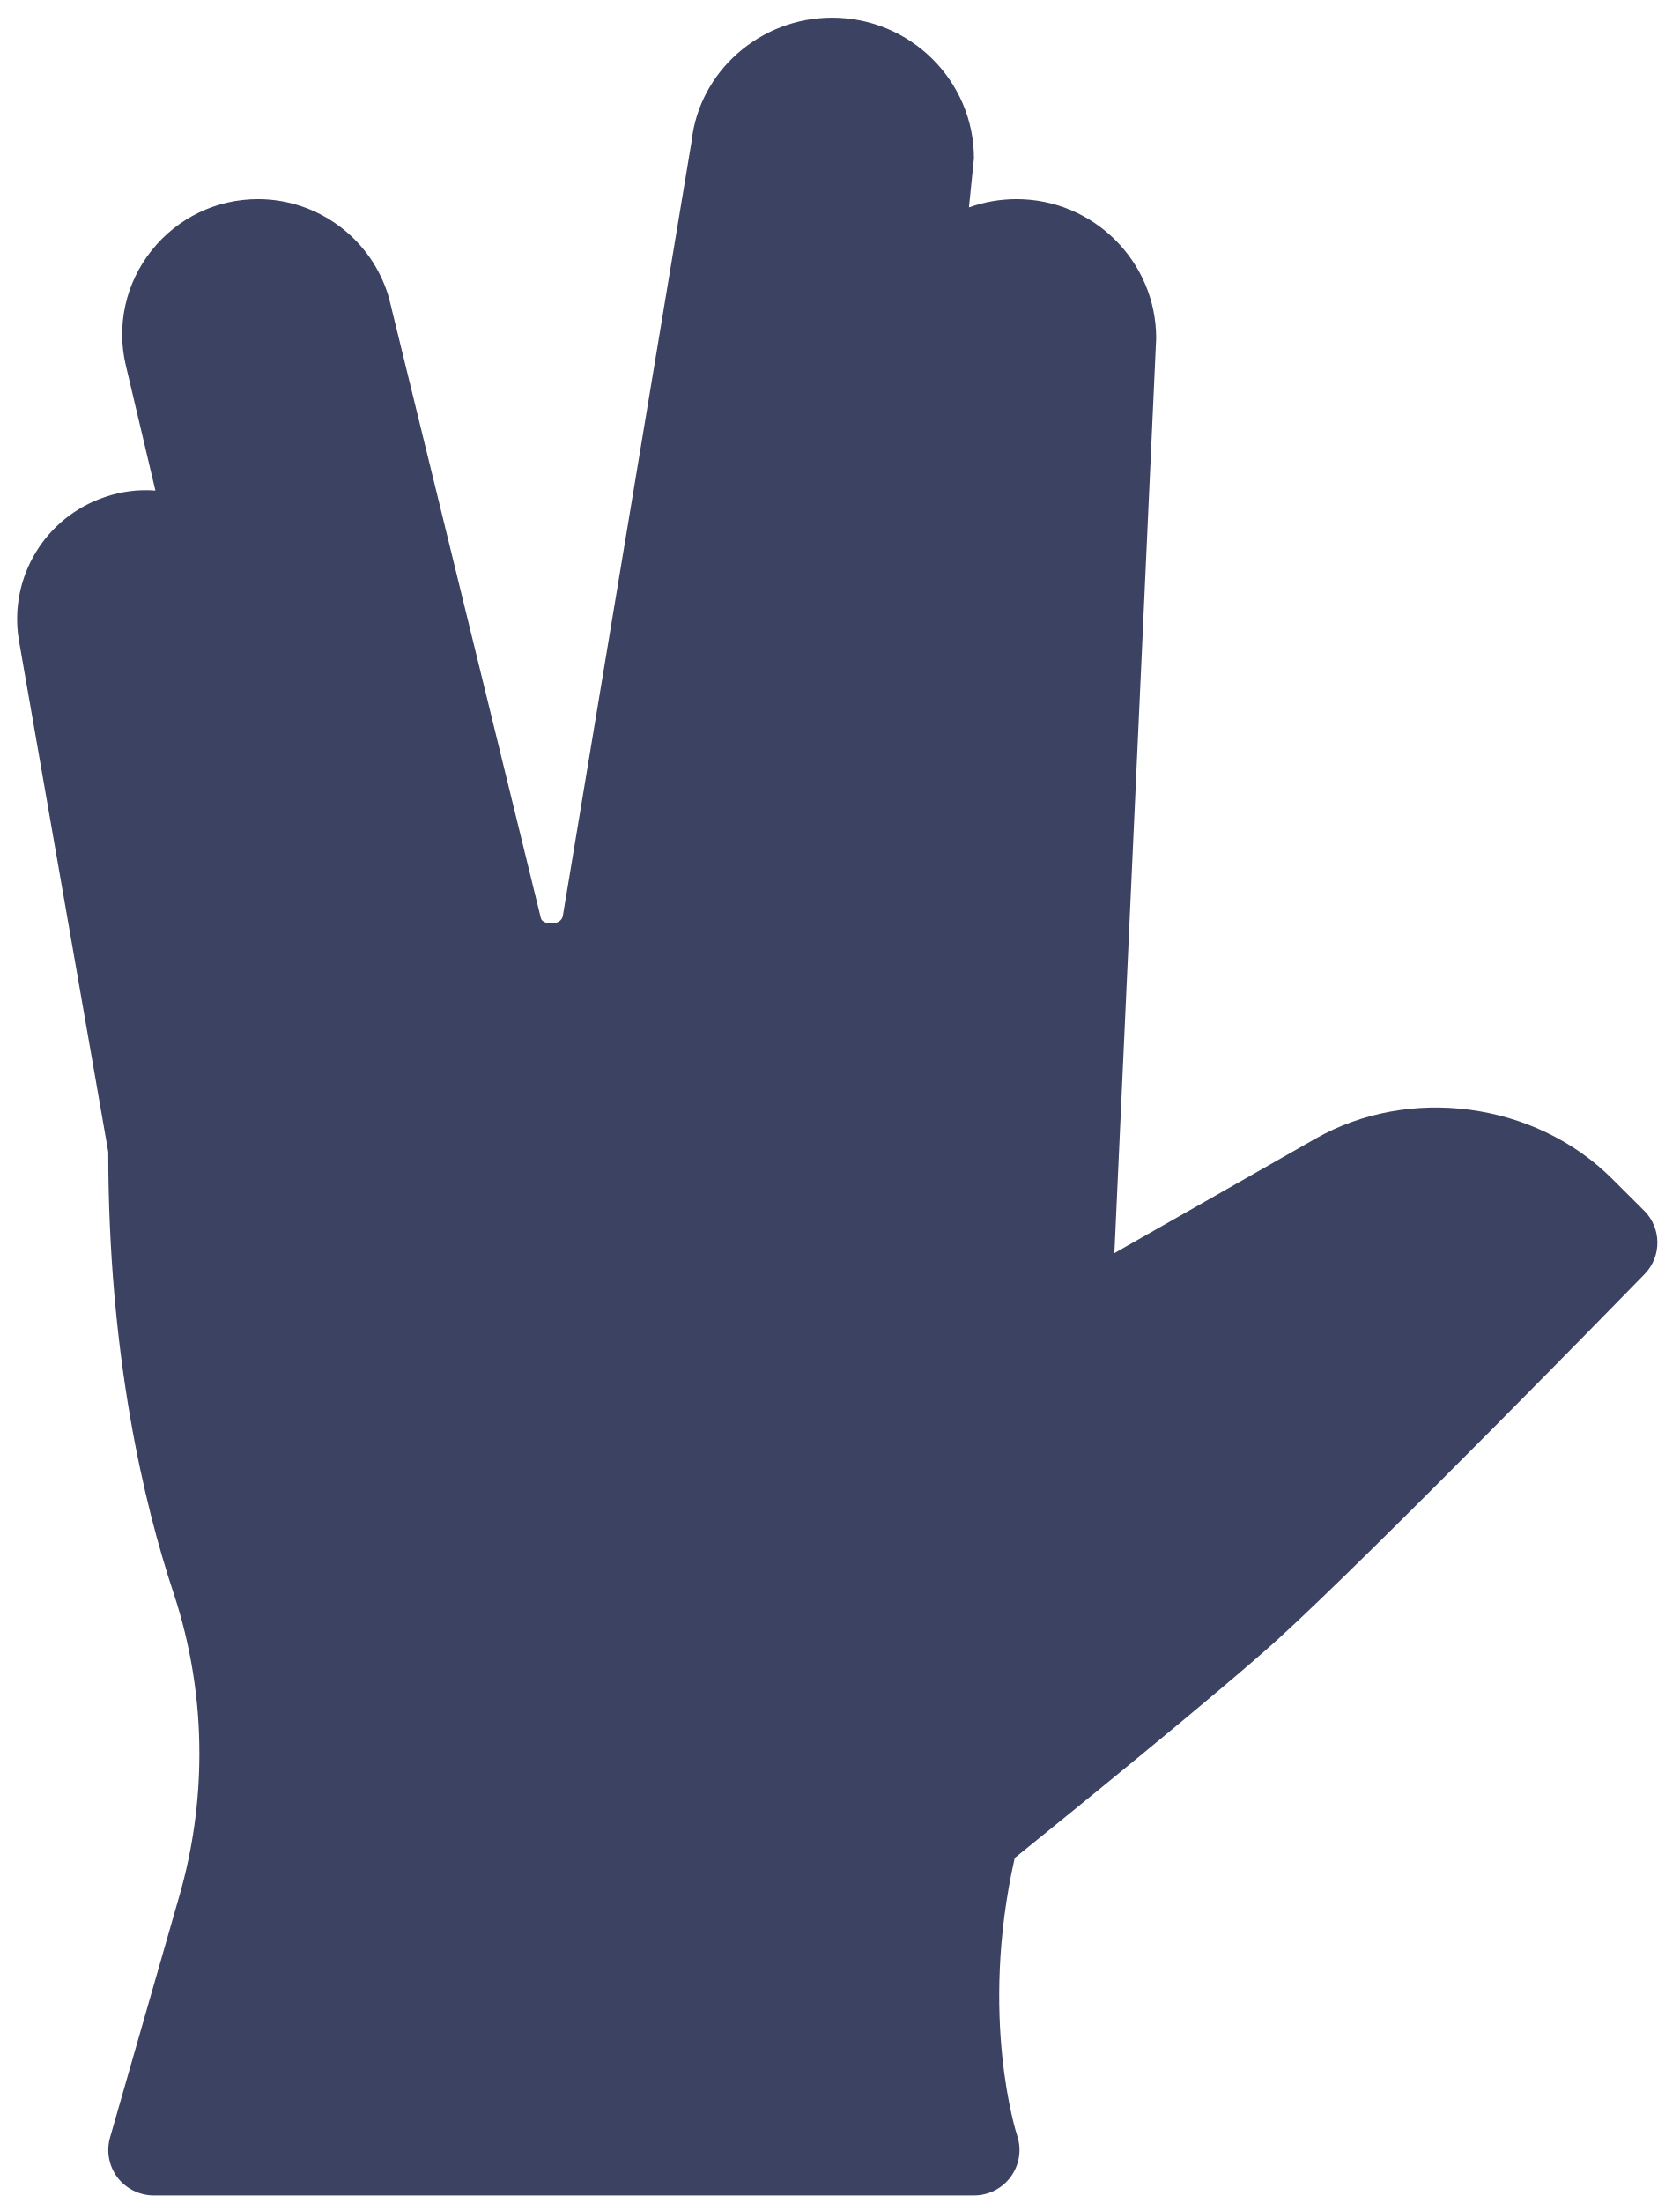
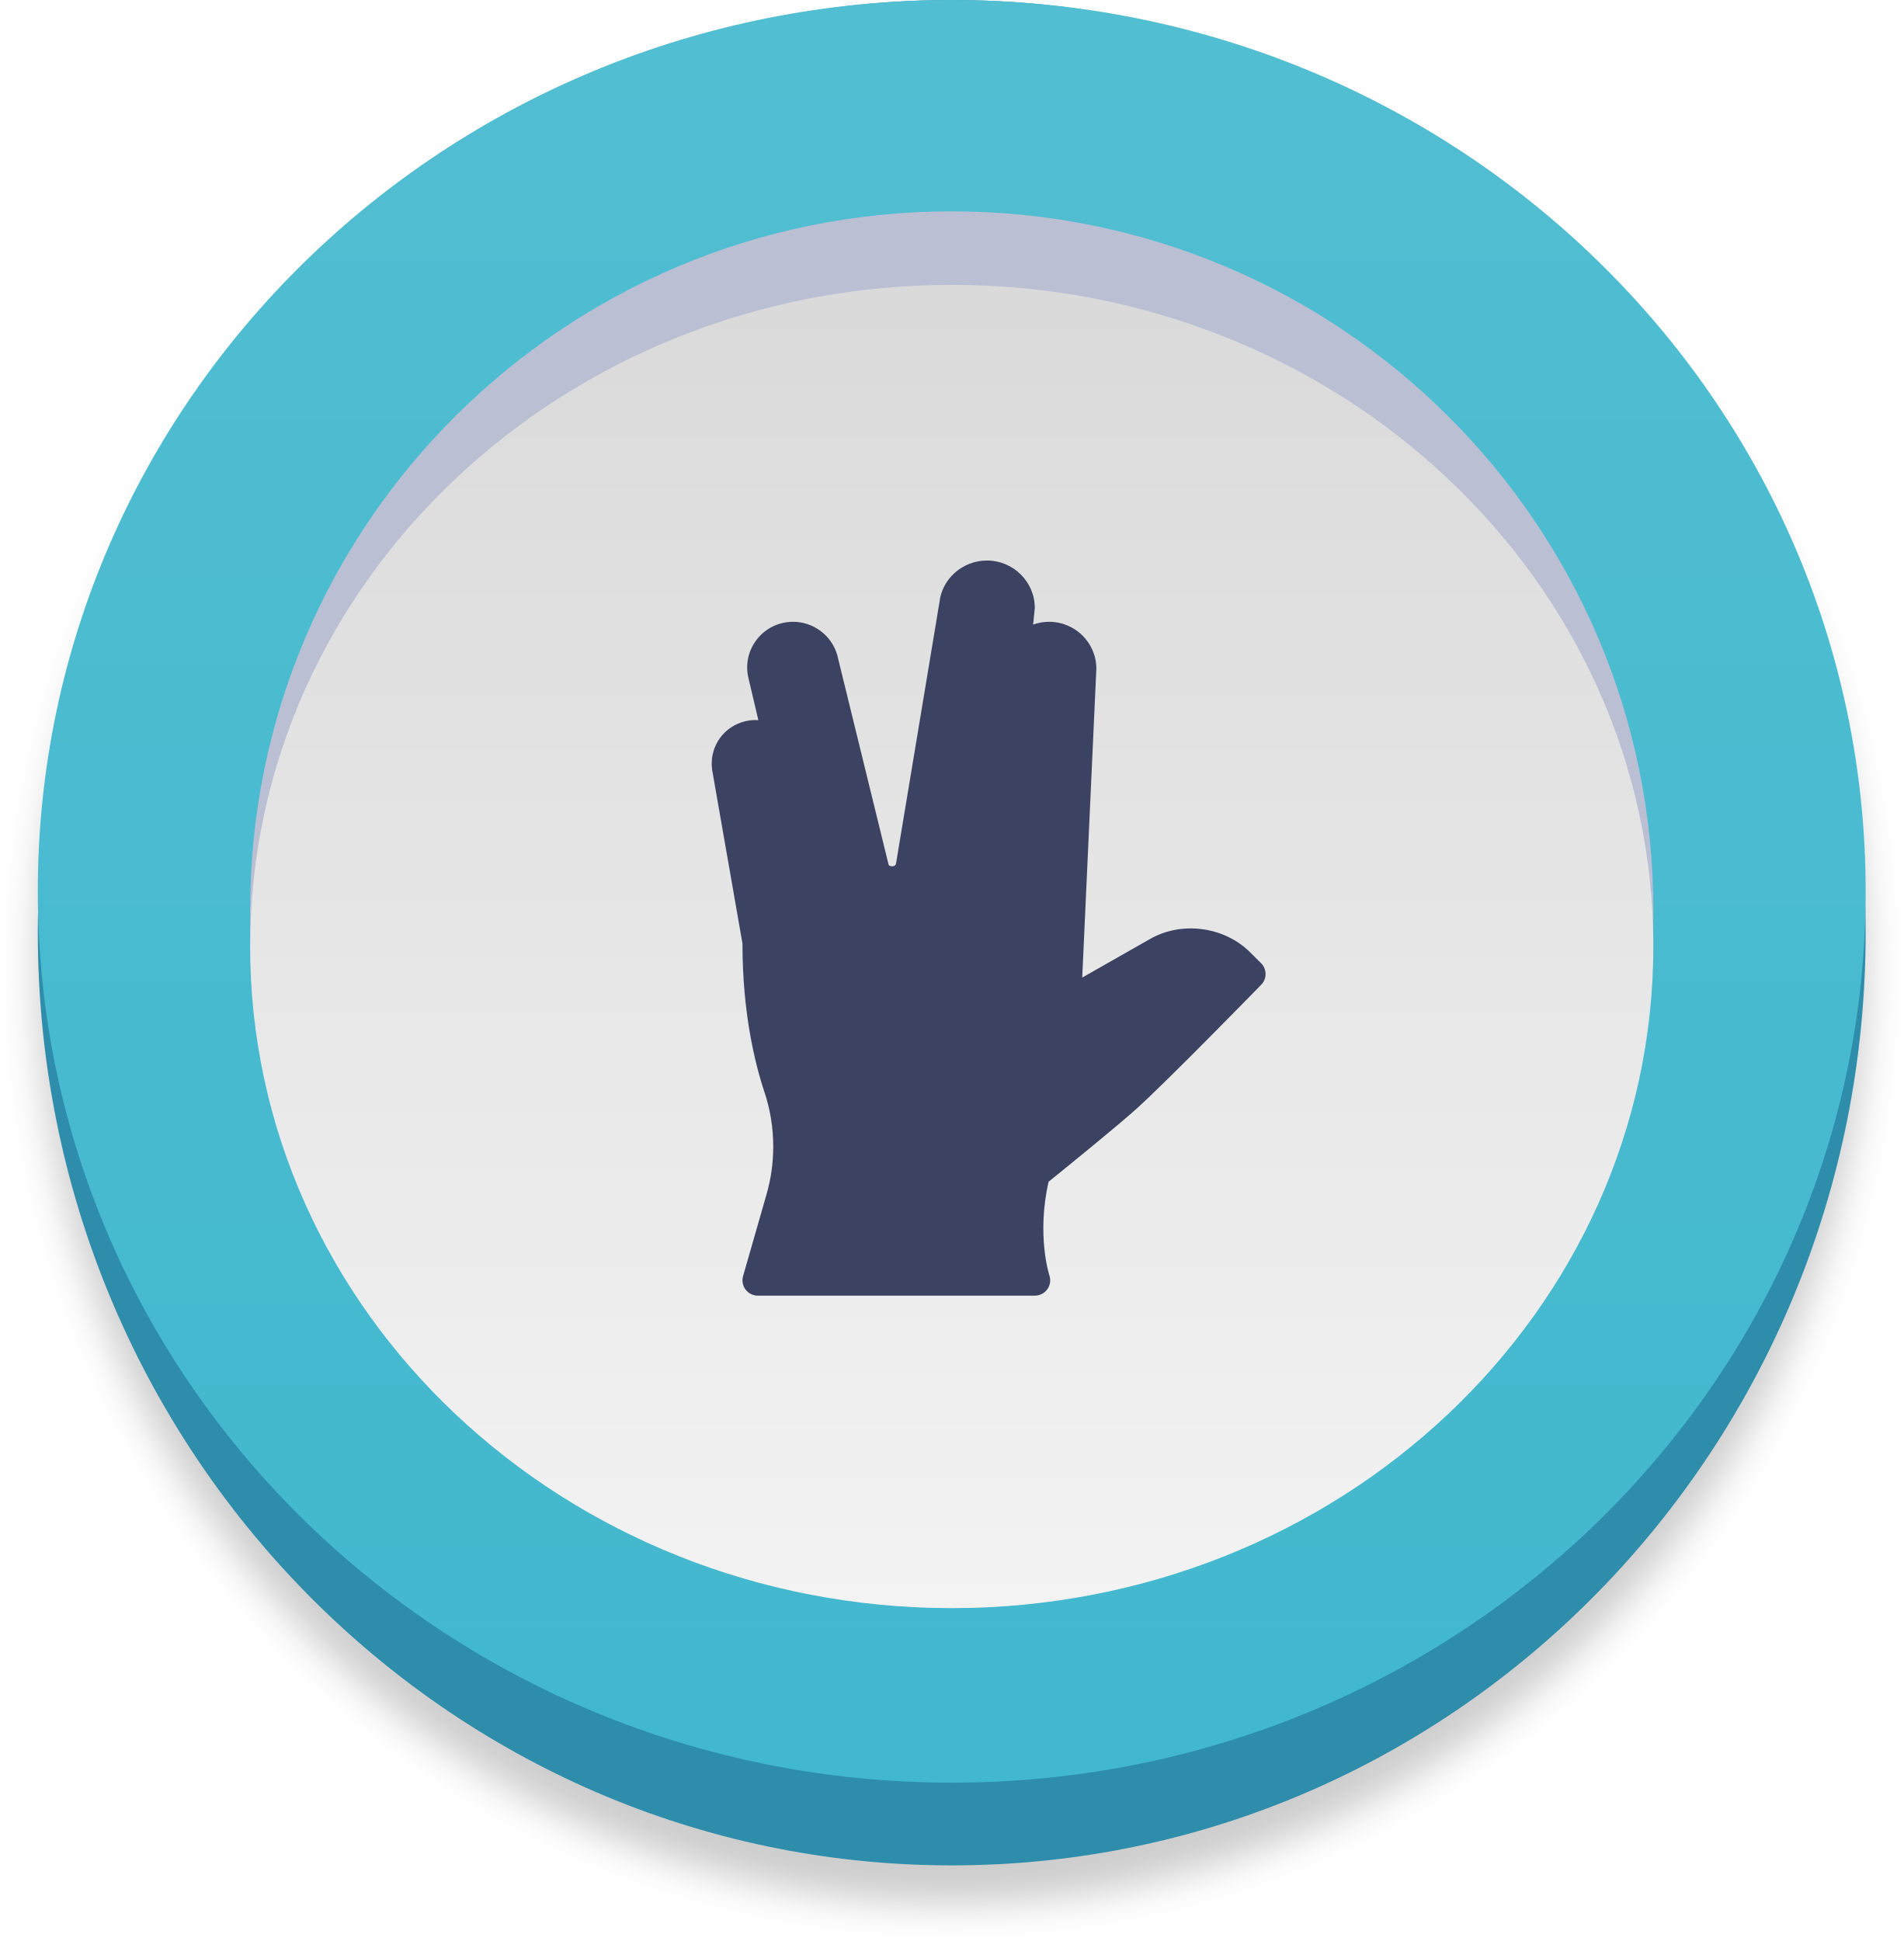
- <svg xmlns="http://www.w3.org/2000/svg" width="45" height="59">
-   <path fill="#3B4262" d="M44.042 32.422l-.863-.86c-2.062-2.054-5.433-2.5-7.95-1.06l-5.376 3.059 1.12-24.502c0-2.054-1.678-3.726-3.743-3.726-.446 0-.875.079-1.273.222l.134-1.315c0-2.077-1.705-3.767-3.798-3.767-1.936 0-3.559 1.445-3.764 3.299l-3.45 20.75c-.045.282-.536.253-.588.075L10.416 7.962a3.658 3.658 0 00-3.502-2.629c-1.118 0-2.157.501-2.853 1.375a3.592 3.592 0 00-.69 3.08l.792 3.35a3.34 3.34 0 00-1.335.168 3.447 3.447 0 00-2.326 3.818L2.9 30.85c0 5.415.953 9.423 1.754 11.83a13.61 13.61 0 01.687 4.291c0 1.284-.179 2.562-.534 3.796l-1.86 6.482c-.104.366-.03.76.198 1.065.232.304.592.483.975.483h21.97a1.218 1.218 0 001.16-1.6c-.013-.031-1.033-3.169-.067-7.437 1.225-.99 5.514-4.462 7.054-5.862 2.546-2.315 9.521-9.468 9.817-9.772a1.21 1.21 0 00-.012-1.705z" />
+ <svg xmlns="http://www.w3.org/2000/svg" width="151" height="154" viewBox="0 0 151 154" fill="none">
+   <g filter="url(#filter0_d_0_1103)">
+     <ellipse cx="75.5" cy="74" rx="72.5" ry="74" fill="#2D8DAB" />
+   </g>
+   <ellipse cx="75.5" cy="70.719" rx="72.5" ry="70.719" fill="#3FB7CD" />
+   <ellipse cx="75.5" cy="70.719" rx="72.5" ry="70.719" fill="url(#paint0_linear_0_1103)" />
+   <ellipse cx="75.5" cy="72.177" rx="55.657" ry="55.409" fill="#BABFD4" />
+   <ellipse cx="75.5" cy="75.094" rx="55.657" ry="52.493" fill="url(#paint1_linear_0_1103)" />
+   <path d="M100.041 76.422L99.178 75.563C97.116 73.509 93.746 73.061 91.228 74.502L85.852 77.561L86.973 53.059C86.973 51.005 85.294 49.334 83.23 49.334C82.784 49.334 82.355 49.412 81.957 49.555L82.09 48.241C82.091 46.163 80.386 44.473 78.293 44.473C76.357 44.473 74.734 45.919 74.528 47.772L71.079 68.521C71.034 68.804 70.543 68.775 70.49 68.597L66.416 51.962C65.97 50.415 64.53 49.334 62.914 49.334C61.796 49.334 60.756 49.834 60.06 50.708C59.367 51.581 59.114 52.705 59.371 53.788L60.163 57.138C59.712 57.101 59.259 57.162 58.828 57.307C57.221 57.839 56.241 59.437 56.501 61.124L58.899 74.851C58.899 80.267 59.853 84.274 60.654 86.68C61.109 88.053 61.341 89.497 61.341 90.972C61.341 92.256 61.162 93.534 60.806 94.768L58.947 101.25C58.842 101.616 58.916 102.01 59.145 102.315C59.376 102.619 59.736 102.798 60.12 102.798H82.09C82.484 102.798 82.851 102.611 83.08 102.294C83.311 101.977 83.373 101.569 83.249 101.199C83.237 101.167 82.217 98.029 83.182 93.761C84.408 92.771 88.696 89.299 90.236 87.899C92.782 85.584 99.758 78.431 100.053 78.127C100.518 77.651 100.513 76.892 100.041 76.422Z" fill="#3B4262" />
+   <defs>
+     <filter id="filter0_d_0_1103" x="0" y="0" width="151" height="154" filterUnits="userSpaceOnUse" color-interpolation-filters="sRGB">
+       <feFlood flood-opacity="0" result="BackgroundImageFix" />
+       <feColorMatrix in="SourceAlpha" type="matrix" values="0 0 0 0 0 0 0 0 0 0 0 0 0 0 0 0 0 0 127 0" result="hardAlpha" />
+       <feOffset dy="3" />
+       <feGaussianBlur stdDeviation="1.5" />
+       <feColorMatrix type="matrix" values="0 0 0 0 0 0 0 0 0 0 0 0 0 0 0 0 0 0 0.197 0" />
+       <feBlend mode="normal" in2="BackgroundImageFix" result="effect1_dropShadow_0_1103" />
+       <feBlend mode="normal" in="SourceGraphic" in2="effect1_dropShadow_0_1103" result="shape" />
+     </filter>
+     <linearGradient id="paint0_linear_0_1103" x1="3" y1="0" x2="3" y2="141.438" gradientUnits="userSpaceOnUse">
+       <stop stop-color="white" stop-opacity="0.097" />
+       <stop offset="1" stop-color="white" stop-opacity="0.01" />
+     </linearGradient>
+     <linearGradient id="paint1_linear_0_1103" x1="130.234" y1="127.586" x2="130.234" y2="24.341" gradientUnits="userSpaceOnUse">
+       <stop stop-color="#F3F3F3" />
+       <stop offset="1" stop-color="#DADADA" />
+     </linearGradient>
+   </defs>
</svg>
